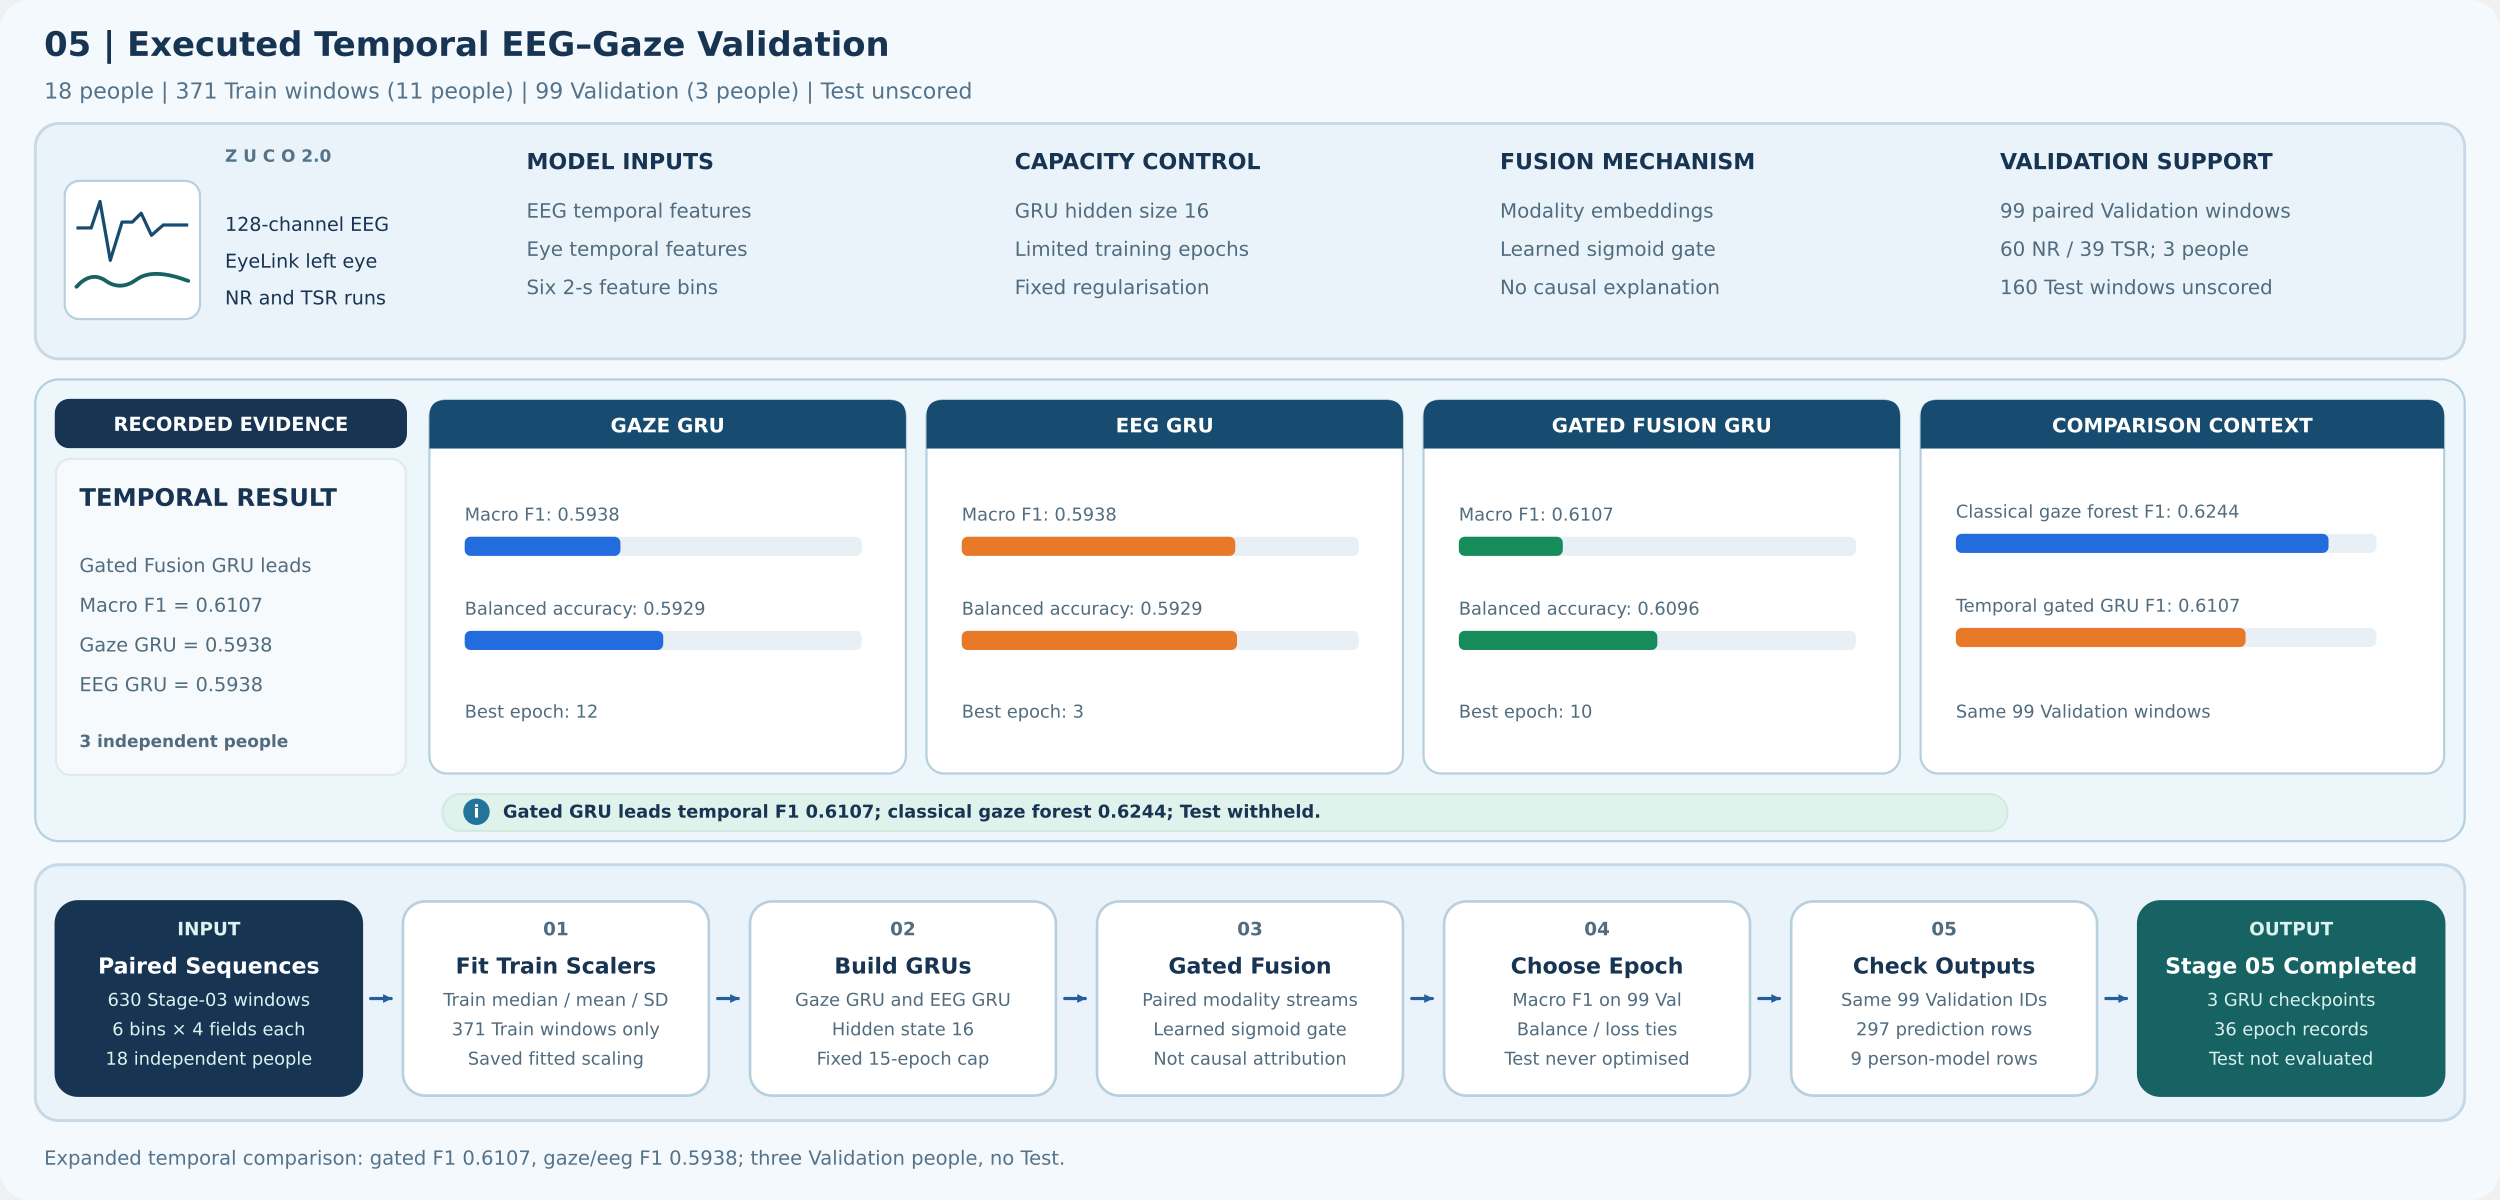
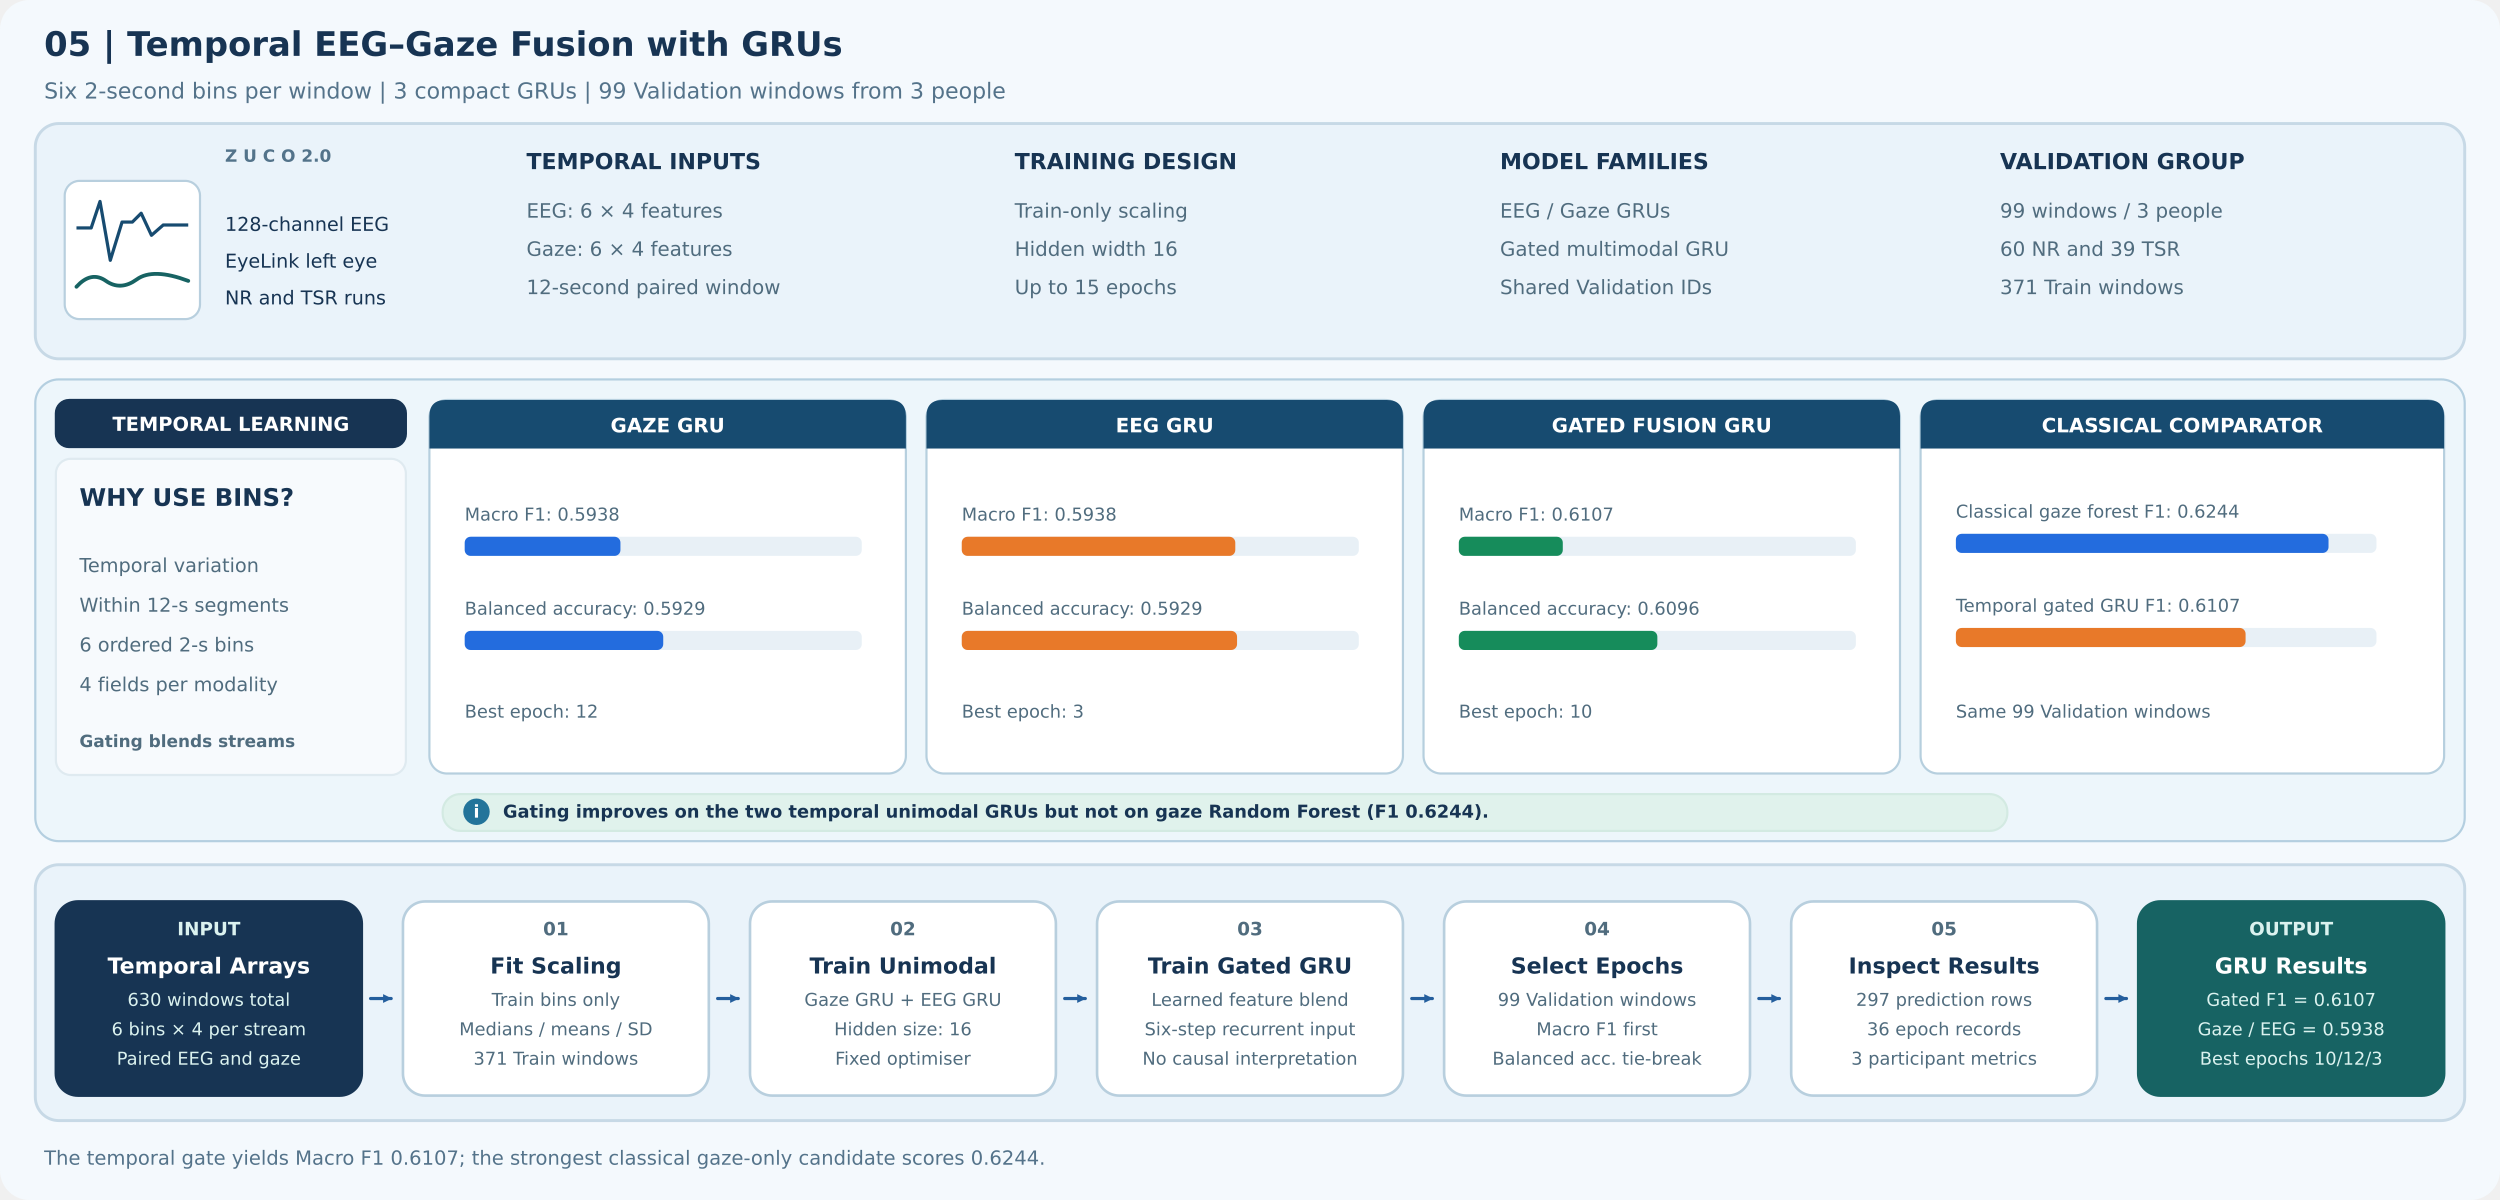
<svg xmlns="http://www.w3.org/2000/svg" width="1700" height="816" viewBox="0 0 1700 816" role="img" aria-labelledby="title desc">
  <defs>
    <marker id="arr" markerUnits="userSpaceOnUse" markerWidth="6" markerHeight="6" refX="5.5" refY="3" orient="auto">
      <path d="M0 0 L6 3 L0 6 Z" fill="#245E9D" />
    </marker>
    <style>text { font-family: DejaVu Sans, Arial, sans-serif; font-weight: 400; }
.figure-title { font-size:23px; font-weight:700; fill:#173453; }
.subtitle { font-size:15px; fill:#54738A; }
.source-heading { font-size:11.5px; font-weight:700; fill:#53738A; }
.source-label { font-size:13px; fill:#173453; }
.context-heading { font-size:15px; font-weight:700; fill:#173453; }
.context-body { font-size:13.5px; fill:#506C7E; }
.section-label { font-size:13.2px; font-weight:700; fill:#FFFFFF; }
.focus-heading { font-size:16.5px; font-weight:700; fill:#173453; }
.focus-body { font-size:13.1px; fill:#506C7E; }
.qualification { font-size:11.5px; font-weight:700; fill:#506C7E; }
.card-heading { font-size:13.5px; font-weight:700; fill:#FFFFFF; }
.card-body { font-size:12.1px; fill:#506C7E; }
.chart-label { font-size:11.8px; fill:#506C7E; }
.scientific-note { font-size:12.1px; font-weight:700; fill:#173453; }
.workflow-id { font-size:12.5px; font-weight:700; fill:#506C7E; }
.workflow-heading { font-size:15px; font-weight:700; fill:#173453; }
.workflow-body { font-size:12.1px; fill:#506C7E; }
.terminal-id { font-size:12.5px; font-weight:700; fill:#DBF2EF; }
.terminal-heading { font-size:15px; font-weight:700; fill:#FFFFFF; }
.terminal-body { font-size:12.1px; fill:#DBF2EF; }
.footer { font-size:13.3px; fill:#54738A; }
.info-mark { font-size:12px; font-weight:700; fill:#FFFFFF; }</style>
  </defs>
  <rect id="canvas" x="0" y="0" width="1700" height="816" rx="20" fill="#F4F9FD" />
  <g id="band-0-header">
-     <text id="text-001" x="30" y="38" class="figure-title" data-container="canvas">05 | Executed Temporal EEG–Gaze Validation</text>
-     <text id="text-002" x="30" y="67" class="subtitle" data-container="canvas">18 people | 371 Train windows (11 people) | 99 Validation (3 people) | Test unscored</text>
+     <text id="text-001" x="30" y="38" class="figure-title" data-container="canvas">05 | Temporal EEG–Gaze Fusion with GRUs</text>
+     <text id="text-002" x="30" y="67" class="subtitle" data-container="canvas">Six 2-second bins per window | 3 compact GRUs | 99 Validation windows from 3 people</text>
  </g>
  <g id="band-1-context">
    <rect id="context-container" x="24" y="84" width="1652" height="160" rx="16" fill="#EAF3FA" stroke="#C7D9E6" stroke-width="2" />
    <g id="source-schematic" data-slot="replace-for-actual-data-source">
      <g id="paired-signal-icon">
        <rect x="44" y="123" width="92" height="94" rx="10" fill="#FFFFFF" stroke="#B8CFDE" stroke-width="1.5" />
        <path d="M52 155 L62 155 L68 137 L75 177 L83 151 L90 151 L96 145 L103 160 L111 153 L128 153" fill="none" stroke="#174B70" stroke-width="2.2" stroke-linejoin="round" />
        <path d="M52 195 Q62 184 72 191 T93 190 T128 191" fill="none" stroke="#176363" stroke-width="2.6" stroke-linecap="round" />
      </g>
      <text id="text-003" x="153" y="110" class="source-heading" data-container="context-container">Z U C O   2.0</text>
      <text id="text-004" x="153" y="157" class="source-label" data-container="context-container">128-channel EEG</text>
      <text id="text-005" x="153" y="182" class="source-label" data-container="context-container">EyeLink left eye</text>
      <text id="text-006" x="153" y="207" class="source-label" data-container="context-container">NR and TSR runs</text>
    </g>
    <g id="context-module-1">
-       <text id="text-007" x="358" y="115" class="context-heading" data-container="context-container">MODEL INPUTS</text>
-       <text id="text-008" x="358" y="148" class="context-body" data-container="context-container">EEG temporal features</text>
-       <text id="text-009" x="358" y="174" class="context-body" data-container="context-container">Eye temporal features</text>
-       <text id="text-010" x="358" y="200" class="context-body" data-container="context-container">Six 2-s feature bins</text>
+       <text id="text-007" x="358" y="115" class="context-heading" data-container="context-container">TEMPORAL INPUTS</text>
+       <text id="text-008" x="358" y="148" class="context-body" data-container="context-container">EEG: 6 × 4 features</text>
+       <text id="text-009" x="358" y="174" class="context-body" data-container="context-container">Gaze: 6 × 4 features</text>
+       <text id="text-010" x="358" y="200" class="context-body" data-container="context-container">12-second paired window</text>
    </g>
    <g id="context-module-2">
-       <text id="text-011" x="690" y="115" class="context-heading" data-container="context-container">CAPACITY CONTROL</text>
-       <text id="text-012" x="690" y="148" class="context-body" data-container="context-container">GRU hidden size 16</text>
-       <text id="text-013" x="690" y="174" class="context-body" data-container="context-container">Limited training epochs</text>
-       <text id="text-014" x="690" y="200" class="context-body" data-container="context-container">Fixed regularisation</text>
+       <text id="text-011" x="690" y="115" class="context-heading" data-container="context-container">TRAINING DESIGN</text>
+       <text id="text-012" x="690" y="148" class="context-body" data-container="context-container">Train-only scaling</text>
+       <text id="text-013" x="690" y="174" class="context-body" data-container="context-container">Hidden width 16</text>
+       <text id="text-014" x="690" y="200" class="context-body" data-container="context-container">Up to 15 epochs</text>
    </g>
    <g id="context-module-3">
-       <text id="text-015" x="1020" y="115" class="context-heading" data-container="context-container">FUSION MECHANISM</text>
-       <text id="text-016" x="1020" y="148" class="context-body" data-container="context-container">Modality embeddings</text>
-       <text id="text-017" x="1020" y="174" class="context-body" data-container="context-container">Learned sigmoid gate</text>
-       <text id="text-018" x="1020" y="200" class="context-body" data-container="context-container">No causal explanation</text>
+       <text id="text-015" x="1020" y="115" class="context-heading" data-container="context-container">MODEL FAMILIES</text>
+       <text id="text-016" x="1020" y="148" class="context-body" data-container="context-container">EEG / Gaze GRUs</text>
+       <text id="text-017" x="1020" y="174" class="context-body" data-container="context-container">Gated multimodal GRU</text>
+       <text id="text-018" x="1020" y="200" class="context-body" data-container="context-container">Shared Validation IDs</text>
    </g>
    <g id="context-module-4">
-       <text id="text-019" x="1360" y="115" class="context-heading" data-container="context-container">VALIDATION SUPPORT</text>
-       <text id="text-020" x="1360" y="148" class="context-body" data-container="context-container">99 paired Validation windows</text>
-       <text id="text-021" x="1360" y="174" class="context-body" data-container="context-container">60 NR / 39 TSR; 3 people</text>
-       <text id="text-022" x="1360" y="200" class="context-body" data-container="context-container">160 Test windows unscored</text>
+       <text id="text-019" x="1360" y="115" class="context-heading" data-container="context-container">VALIDATION GROUP</text>
+       <text id="text-020" x="1360" y="148" class="context-body" data-container="context-container">99 windows / 3 people</text>
+       <text id="text-021" x="1360" y="174" class="context-body" data-container="context-container">60 NR and 39 TSR</text>
+       <text id="text-022" x="1360" y="200" class="context-body" data-container="context-container">371 Train windows</text>
    </g>
  </g>
  <g id="band-2-analysis">
    <rect id="analysis-container" x="24" y="258" width="1652" height="314" rx="16" fill="#EDF6FB" stroke="#B4CFE0" stroke-width="1.5" />
    <g id="analysis-focus">
      <rect id="section-label-box" x="38" y="272" width="238" height="32" rx="9" fill="#173453" stroke="#173453" stroke-width="1.5" />
-       <text id="text-023" x="157" y="293" class="section-label" text-anchor="middle" data-container="section-label-box">RECORDED EVIDENCE</text>
+       <text id="text-023" x="157" y="293" class="section-label" text-anchor="middle" data-container="section-label-box">TEMPORAL LEARNING</text>
      <rect id="focus-card" x="38" y="312" width="238" height="215" rx="10" fill="#F7FAFD" stroke="#DFEAF0" stroke-width="1.5" />
-       <text id="text-024" x="54" y="344" class="focus-heading" data-container="focus-card">TEMPORAL RESULT</text>
-       <text id="text-025" x="54" y="389" class="focus-body" data-container="focus-card">Gated Fusion GRU leads</text>
-       <text id="text-026" x="54" y="416" class="focus-body" data-container="focus-card">Macro F1 = 0.6107</text>
-       <text id="text-027" x="54" y="443" class="focus-body" data-container="focus-card">Gaze GRU = 0.5938</text>
-       <text id="text-028" x="54" y="470" class="focus-body" data-container="focus-card">EEG GRU = 0.5938</text>
-       <text id="text-029" x="54" y="508" class="qualification" data-container="focus-card">3 independent people</text>
+       <text id="text-024" x="54" y="344" class="focus-heading" data-container="focus-card">WHY USE BINS?</text>
+       <text id="text-025" x="54" y="389" class="focus-body" data-container="focus-card">Temporal variation</text>
+       <text id="text-026" x="54" y="416" class="focus-body" data-container="focus-card">Within 12-s segments</text>
+       <text id="text-027" x="54" y="443" class="focus-body" data-container="focus-card">6 ordered 2-s bins</text>
+       <text id="text-028" x="54" y="470" class="focus-body" data-container="focus-card">4 fields per modality</text>
+       <text id="text-029" x="54" y="508" class="qualification" data-container="focus-card">Gating blends streams</text>
    </g>
    <g id="evidence-panel-1">
      <rect id="evidence-card-1" x="292" y="272" width="324" height="254" rx="12" fill="#FFFFFF" stroke="#B6CFDE" stroke-width="1.5" />
      <path id="evidence-header-1" d="M303 272 H605 Q616 272 616 283 V305 H292 V283 Q292 272 303 272 Z" fill="#174B70" />
      <text id="text-030" x="454.0" y="294" class="card-heading" text-anchor="middle" data-container="evidence-card-1">GAZE GRU</text>
      <g id="evidence-content-1" data-slot="scientific-content">
        <text x="316" y="354" class="card-body">Macro F1: 0.5938</text>
        <rect x="316" y="365" width="270" height="13" rx="4" fill="#E8F0F6" />
        <rect x="316" y="365" width="105.9" height="13" rx="4" fill="#236CDE" />
        <text x="316" y="418" class="card-body">Balanced accuracy: 0.5929</text>
        <rect x="316" y="429" width="270" height="13" rx="4" fill="#E8F0F6" />
        <rect x="316" y="429" width="135.0" height="13" rx="4" fill="#236CDE" />
        <text x="316" y="488" class="card-body">Best epoch: 12</text>
      </g>
    </g>
    <g id="evidence-panel-2">
      <rect id="evidence-card-2" x="630" y="272" width="324" height="254" rx="12" fill="#FFFFFF" stroke="#B6CFDE" stroke-width="1.5" />
      <path id="evidence-header-2" d="M641 272 H943 Q954 272 954 283 V305 H630 V283 Q630 272 641 272 Z" fill="#174B70" />
      <text id="text-034" x="792.0" y="294" class="card-heading" text-anchor="middle" data-container="evidence-card-2">EEG GRU</text>
      <g id="evidence-content-2" data-slot="scientific-content">
        <text x="654" y="354" class="card-body">Macro F1: 0.5938</text>
        <rect x="654" y="365" width="270" height="13" rx="4" fill="#E8F0F6" />
        <rect x="654" y="365" width="186.0" height="13" rx="4" fill="#E87929" />
        <text x="654" y="418" class="card-body">Balanced accuracy: 0.5929</text>
        <rect x="654" y="429" width="270" height="13" rx="4" fill="#E8F0F6" />
        <rect x="654" y="429" width="187.2" height="13" rx="4" fill="#E87929" />
        <text x="654" y="488" class="card-body">Best epoch: 3</text>
      </g>
    </g>
    <g id="evidence-panel-3">
      <rect id="evidence-card-3" x="968" y="272" width="324" height="254" rx="12" fill="#FFFFFF" stroke="#B6CFDE" stroke-width="1.5" />
      <path id="evidence-header-3" d="M979 272 H1281 Q1292 272 1292 283 V305 H968 V283 Q968 272 979 272 Z" fill="#174B70" />
      <text id="text-038" x="1130.0" y="294" class="card-heading" text-anchor="middle" data-container="evidence-card-3">GATED FUSION GRU</text>
      <g id="evidence-content-3" data-slot="scientific-content">
        <text x="992" y="354" class="card-body">Macro F1: 0.6107</text>
        <rect x="992" y="365" width="270" height="13" rx="4" fill="#E8F0F6" />
        <rect x="992" y="365" width="70.7" height="13" rx="4" fill="#168C5B" />
        <text x="992" y="418" class="card-body">Balanced accuracy: 0.6096</text>
        <rect x="992" y="429" width="270" height="13" rx="4" fill="#E8F0F6" />
        <rect x="992" y="429" width="135.0" height="13" rx="4" fill="#168C5B" />
        <text x="992" y="488" class="card-body">Best epoch: 10</text>
      </g>
    </g>
    <g id="evidence-panel-4">
      <rect id="evidence-card-4" x="1306" y="272" width="356" height="254" rx="12" fill="#FFFFFF" stroke="#B6CFDE" stroke-width="1.5" />
      <path id="evidence-header-4" d="M1317 272 H1651 Q1662 272 1662 283 V305 H1306 V283 Q1306 272 1317 272 Z" fill="#174B70" />
-       <text id="text-042" x="1484.0" y="294" class="card-heading" text-anchor="middle" data-container="evidence-card-4">COMPARISON CONTEXT</text>
+       <text id="text-042" x="1484.0" y="294" class="card-heading" text-anchor="middle" data-container="evidence-card-4">CLASSICAL COMPARATOR</text>
      <g id="evidence-content-4" data-slot="scientific-content">
        <text x="1330" y="352" class="card-body">Classical gaze forest F1: 0.6244</text>
        <rect x="1330" y="363" width="286" height="13" rx="4" fill="#E8F0F6" />
        <rect x="1330" y="363" width="253.4" height="13" rx="4" fill="#236CDE" />
        <text x="1330" y="416" class="card-body">Temporal gated GRU F1: 0.6107</text>
        <rect x="1330" y="427" width="286" height="13" rx="4" fill="#E8F0F6" />
        <rect x="1330" y="427" width="197.0" height="13" rx="4" fill="#E87929" />
        <text x="1330" y="488" class="card-body">Same 99 Validation windows</text>
      </g>
    </g>
    <g id="optional-scientific-note" data-optional="true">
      <rect id="note-strip" x="301" y="540" width="1064" height="25" rx="12" fill="#E0F2EC" stroke="#D3EAE2" stroke-width="1.5" />
      <circle cx="324" cy="552" r="9" fill="#23749A" />
      <text id="text-046" x="324" y="556" class="info-mark" text-anchor="middle">i</text>
-       <text id="text-047" x="342" y="556" class="scientific-note" data-container="note-strip">Gated GRU leads temporal F1 0.6107; classical gaze forest 0.6244; Test withheld.</text>
+       <text id="text-047" x="342" y="556" class="scientific-note" data-container="note-strip">Gating improves on the two temporal unimodal GRUs but not on gaze Random Forest (F1 0.6244).</text>
    </g>
  </g>
  <g id="band-3-workflow">
    <rect id="workflow-container" x="24" y="588" width="1652" height="174" rx="16" fill="#EAF3FA" stroke="#C7D9E6" stroke-width="2" />
    <g id="workflow-input">
      <rect id="workflow-node-0" x="38" y="613" width="208" height="132" rx="15" fill="#173453" stroke="#173453" stroke-width="1.8" />
      <text id="text-048" x="142" y="636" class="terminal-id" text-anchor="middle" data-container="workflow-node-0">INPUT</text>
-       <text id="text-049" x="142" y="662" class="terminal-heading" text-anchor="middle" data-container="workflow-node-0">Paired Sequences</text>
-       <text id="text-050" x="142" y="684" class="terminal-body" text-anchor="middle" data-container="workflow-node-0">630 Stage-03 windows</text>
-       <text id="text-051" x="142" y="704" class="terminal-body" text-anchor="middle" data-container="workflow-node-0">6 bins × 4 fields each</text>
-       <text id="text-052" x="142" y="724" class="terminal-body" text-anchor="middle" data-container="workflow-node-0">18 independent people</text>
+       <text id="text-049" x="142" y="662" class="terminal-heading" text-anchor="middle" data-container="workflow-node-0">Temporal Arrays</text>
+       <text id="text-050" x="142" y="684" class="terminal-body" text-anchor="middle" data-container="workflow-node-0">630 windows total</text>
+       <text id="text-051" x="142" y="704" class="terminal-body" text-anchor="middle" data-container="workflow-node-0">6 bins × 4 per stream</text>
+       <text id="text-052" x="142" y="724" class="terminal-body" text-anchor="middle" data-container="workflow-node-0">Paired EEG and gaze</text>
    </g>
    <path id="workflow-connector-0" d="M252 679 H266" fill="none" stroke="#245E9D" stroke-width="2.2" stroke-linecap="round" marker-end="url(#arr)" />
    <g id="workflow-process-1">
      <rect id="workflow-node-1" x="274" y="613" width="208" height="132" rx="15" fill="#FFFFFF" stroke="#B8CFDE" stroke-width="1.8" />
      <text id="text-053" x="378" y="636" class="workflow-id" text-anchor="middle" data-container="workflow-node-1">01</text>
-       <text id="text-054" x="378" y="662" class="workflow-heading" text-anchor="middle" data-container="workflow-node-1">Fit Train Scalers</text>
-       <text id="text-055" x="378" y="684" class="workflow-body" text-anchor="middle" data-container="workflow-node-1">Train median / mean / SD</text>
-       <text id="text-056" x="378" y="704" class="workflow-body" text-anchor="middle" data-container="workflow-node-1">371 Train windows only</text>
-       <text id="text-057" x="378" y="724" class="workflow-body" text-anchor="middle" data-container="workflow-node-1">Saved fitted scaling</text>
+       <text id="text-054" x="378" y="662" class="workflow-heading" text-anchor="middle" data-container="workflow-node-1">Fit Scaling</text>
+       <text id="text-055" x="378" y="684" class="workflow-body" text-anchor="middle" data-container="workflow-node-1">Train bins only</text>
+       <text id="text-056" x="378" y="704" class="workflow-body" text-anchor="middle" data-container="workflow-node-1">Medians / means / SD</text>
+       <text id="text-057" x="378" y="724" class="workflow-body" text-anchor="middle" data-container="workflow-node-1">371 Train windows</text>
    </g>
    <path id="workflow-connector-1" d="M488 679 H502" fill="none" stroke="#245E9D" stroke-width="2.2" stroke-linecap="round" marker-end="url(#arr)" />
    <g id="workflow-process-2">
      <rect id="workflow-node-2" x="510" y="613" width="208" height="132" rx="15" fill="#FFFFFF" stroke="#B8CFDE" stroke-width="1.8" />
      <text id="text-058" x="614" y="636" class="workflow-id" text-anchor="middle" data-container="workflow-node-2">02</text>
-       <text id="text-059" x="614" y="662" class="workflow-heading" text-anchor="middle" data-container="workflow-node-2">Build GRUs</text>
-       <text id="text-060" x="614" y="684" class="workflow-body" text-anchor="middle" data-container="workflow-node-2">Gaze GRU and EEG GRU</text>
-       <text id="text-061" x="614" y="704" class="workflow-body" text-anchor="middle" data-container="workflow-node-2">Hidden state 16</text>
-       <text id="text-062" x="614" y="724" class="workflow-body" text-anchor="middle" data-container="workflow-node-2">Fixed 15-epoch cap</text>
+       <text id="text-059" x="614" y="662" class="workflow-heading" text-anchor="middle" data-container="workflow-node-2">Train Unimodal</text>
+       <text id="text-060" x="614" y="684" class="workflow-body" text-anchor="middle" data-container="workflow-node-2">Gaze GRU + EEG GRU</text>
+       <text id="text-061" x="614" y="704" class="workflow-body" text-anchor="middle" data-container="workflow-node-2">Hidden size: 16</text>
+       <text id="text-062" x="614" y="724" class="workflow-body" text-anchor="middle" data-container="workflow-node-2">Fixed optimiser</text>
    </g>
    <path id="workflow-connector-2" d="M724 679 H738" fill="none" stroke="#245E9D" stroke-width="2.2" stroke-linecap="round" marker-end="url(#arr)" />
    <g id="workflow-process-3">
      <rect id="workflow-node-3" x="746" y="613" width="208" height="132" rx="15" fill="#FFFFFF" stroke="#B8CFDE" stroke-width="1.8" />
      <text id="text-063" x="850" y="636" class="workflow-id" text-anchor="middle" data-container="workflow-node-3">03</text>
-       <text id="text-064" x="850" y="662" class="workflow-heading" text-anchor="middle" data-container="workflow-node-3">Gated Fusion</text>
-       <text id="text-065" x="850" y="684" class="workflow-body" text-anchor="middle" data-container="workflow-node-3">Paired modality streams</text>
-       <text id="text-066" x="850" y="704" class="workflow-body" text-anchor="middle" data-container="workflow-node-3">Learned sigmoid gate</text>
-       <text id="text-067" x="850" y="724" class="workflow-body" text-anchor="middle" data-container="workflow-node-3">Not causal attribution</text>
+       <text id="text-064" x="850" y="662" class="workflow-heading" text-anchor="middle" data-container="workflow-node-3">Train Gated GRU</text>
+       <text id="text-065" x="850" y="684" class="workflow-body" text-anchor="middle" data-container="workflow-node-3">Learned feature blend</text>
+       <text id="text-066" x="850" y="704" class="workflow-body" text-anchor="middle" data-container="workflow-node-3">Six-step recurrent input</text>
+       <text id="text-067" x="850" y="724" class="workflow-body" text-anchor="middle" data-container="workflow-node-3">No causal interpretation</text>
    </g>
    <path id="workflow-connector-3" d="M960 679 H974" fill="none" stroke="#245E9D" stroke-width="2.2" stroke-linecap="round" marker-end="url(#arr)" />
    <g id="workflow-process-4">
      <rect id="workflow-node-4" x="982" y="613" width="208" height="132" rx="15" fill="#FFFFFF" stroke="#B8CFDE" stroke-width="1.8" />
      <text id="text-068" x="1086" y="636" class="workflow-id" text-anchor="middle" data-container="workflow-node-4">04</text>
-       <text id="text-069" x="1086" y="662" class="workflow-heading" text-anchor="middle" data-container="workflow-node-4">Choose Epoch</text>
-       <text id="text-070" x="1086" y="684" class="workflow-body" text-anchor="middle" data-container="workflow-node-4">Macro F1 on 99 Val</text>
-       <text id="text-071" x="1086" y="704" class="workflow-body" text-anchor="middle" data-container="workflow-node-4">Balance / loss ties</text>
-       <text id="text-072" x="1086" y="724" class="workflow-body" text-anchor="middle" data-container="workflow-node-4">Test never optimised</text>
+       <text id="text-069" x="1086" y="662" class="workflow-heading" text-anchor="middle" data-container="workflow-node-4">Select Epochs</text>
+       <text id="text-070" x="1086" y="684" class="workflow-body" text-anchor="middle" data-container="workflow-node-4">99 Validation windows</text>
+       <text id="text-071" x="1086" y="704" class="workflow-body" text-anchor="middle" data-container="workflow-node-4">Macro F1 first</text>
+       <text id="text-072" x="1086" y="724" class="workflow-body" text-anchor="middle" data-container="workflow-node-4">Balanced acc. tie-break</text>
    </g>
    <path id="workflow-connector-4" d="M1196 679 H1210" fill="none" stroke="#245E9D" stroke-width="2.2" stroke-linecap="round" marker-end="url(#arr)" />
    <g id="workflow-process-5">
      <rect id="workflow-node-5" x="1218" y="613" width="208" height="132" rx="15" fill="#FFFFFF" stroke="#B8CFDE" stroke-width="1.8" />
      <text id="text-073" x="1322" y="636" class="workflow-id" text-anchor="middle" data-container="workflow-node-5">05</text>
-       <text id="text-074" x="1322" y="662" class="workflow-heading" text-anchor="middle" data-container="workflow-node-5">Check Outputs</text>
-       <text id="text-075" x="1322" y="684" class="workflow-body" text-anchor="middle" data-container="workflow-node-5">Same 99 Validation IDs</text>
-       <text id="text-076" x="1322" y="704" class="workflow-body" text-anchor="middle" data-container="workflow-node-5">297 prediction rows</text>
-       <text id="text-077" x="1322" y="724" class="workflow-body" text-anchor="middle" data-container="workflow-node-5">9 person-model rows</text>
+       <text id="text-074" x="1322" y="662" class="workflow-heading" text-anchor="middle" data-container="workflow-node-5">Inspect Results</text>
+       <text id="text-075" x="1322" y="684" class="workflow-body" text-anchor="middle" data-container="workflow-node-5">297 prediction rows</text>
+       <text id="text-076" x="1322" y="704" class="workflow-body" text-anchor="middle" data-container="workflow-node-5">36 epoch records</text>
+       <text id="text-077" x="1322" y="724" class="workflow-body" text-anchor="middle" data-container="workflow-node-5">3 participant metrics</text>
    </g>
    <path id="workflow-connector-5" d="M1432 679 H1446" fill="none" stroke="#245E9D" stroke-width="2.2" stroke-linecap="round" marker-end="url(#arr)" />
    <g id="workflow-output">
      <rect id="workflow-node-6" x="1454" y="613" width="208" height="132" rx="15" fill="#176363" stroke="#176363" stroke-width="1.8" />
      <text id="text-078" x="1558" y="636" class="terminal-id" text-anchor="middle" data-container="workflow-node-6">OUTPUT</text>
-       <text id="text-079" x="1558" y="662" class="terminal-heading" text-anchor="middle" data-container="workflow-node-6">Stage 05 Completed</text>
-       <text id="text-080" x="1558" y="684" class="terminal-body" text-anchor="middle" data-container="workflow-node-6">3 GRU checkpoints</text>
-       <text id="text-081" x="1558" y="704" class="terminal-body" text-anchor="middle" data-container="workflow-node-6">36 epoch records</text>
-       <text id="text-082" x="1558" y="724" class="terminal-body" text-anchor="middle" data-container="workflow-node-6">Test not evaluated</text>
+       <text id="text-079" x="1558" y="662" class="terminal-heading" text-anchor="middle" data-container="workflow-node-6">GRU Results</text>
+       <text id="text-080" x="1558" y="684" class="terminal-body" text-anchor="middle" data-container="workflow-node-6">Gated F1 = 0.6107</text>
+       <text id="text-081" x="1558" y="704" class="terminal-body" text-anchor="middle" data-container="workflow-node-6">Gaze / EEG = 0.5938</text>
+       <text id="text-082" x="1558" y="724" class="terminal-body" text-anchor="middle" data-container="workflow-node-6">Best epochs 10/12/3</text>
    </g>
  </g>
  <g id="band-4-summary">
-     <text id="text-083" x="30" y="792" class="footer" data-container="canvas">Expanded temporal comparison: gated F1 0.6107, gaze/eeg F1 0.5938; three Validation people, no Test.</text>
+     <text id="text-083" x="30" y="792" class="footer" data-container="canvas">The temporal gate yields Macro F1 0.6107; the strongest classical gaze-only candidate scores 0.6244.</text>
  </g>
</svg>
